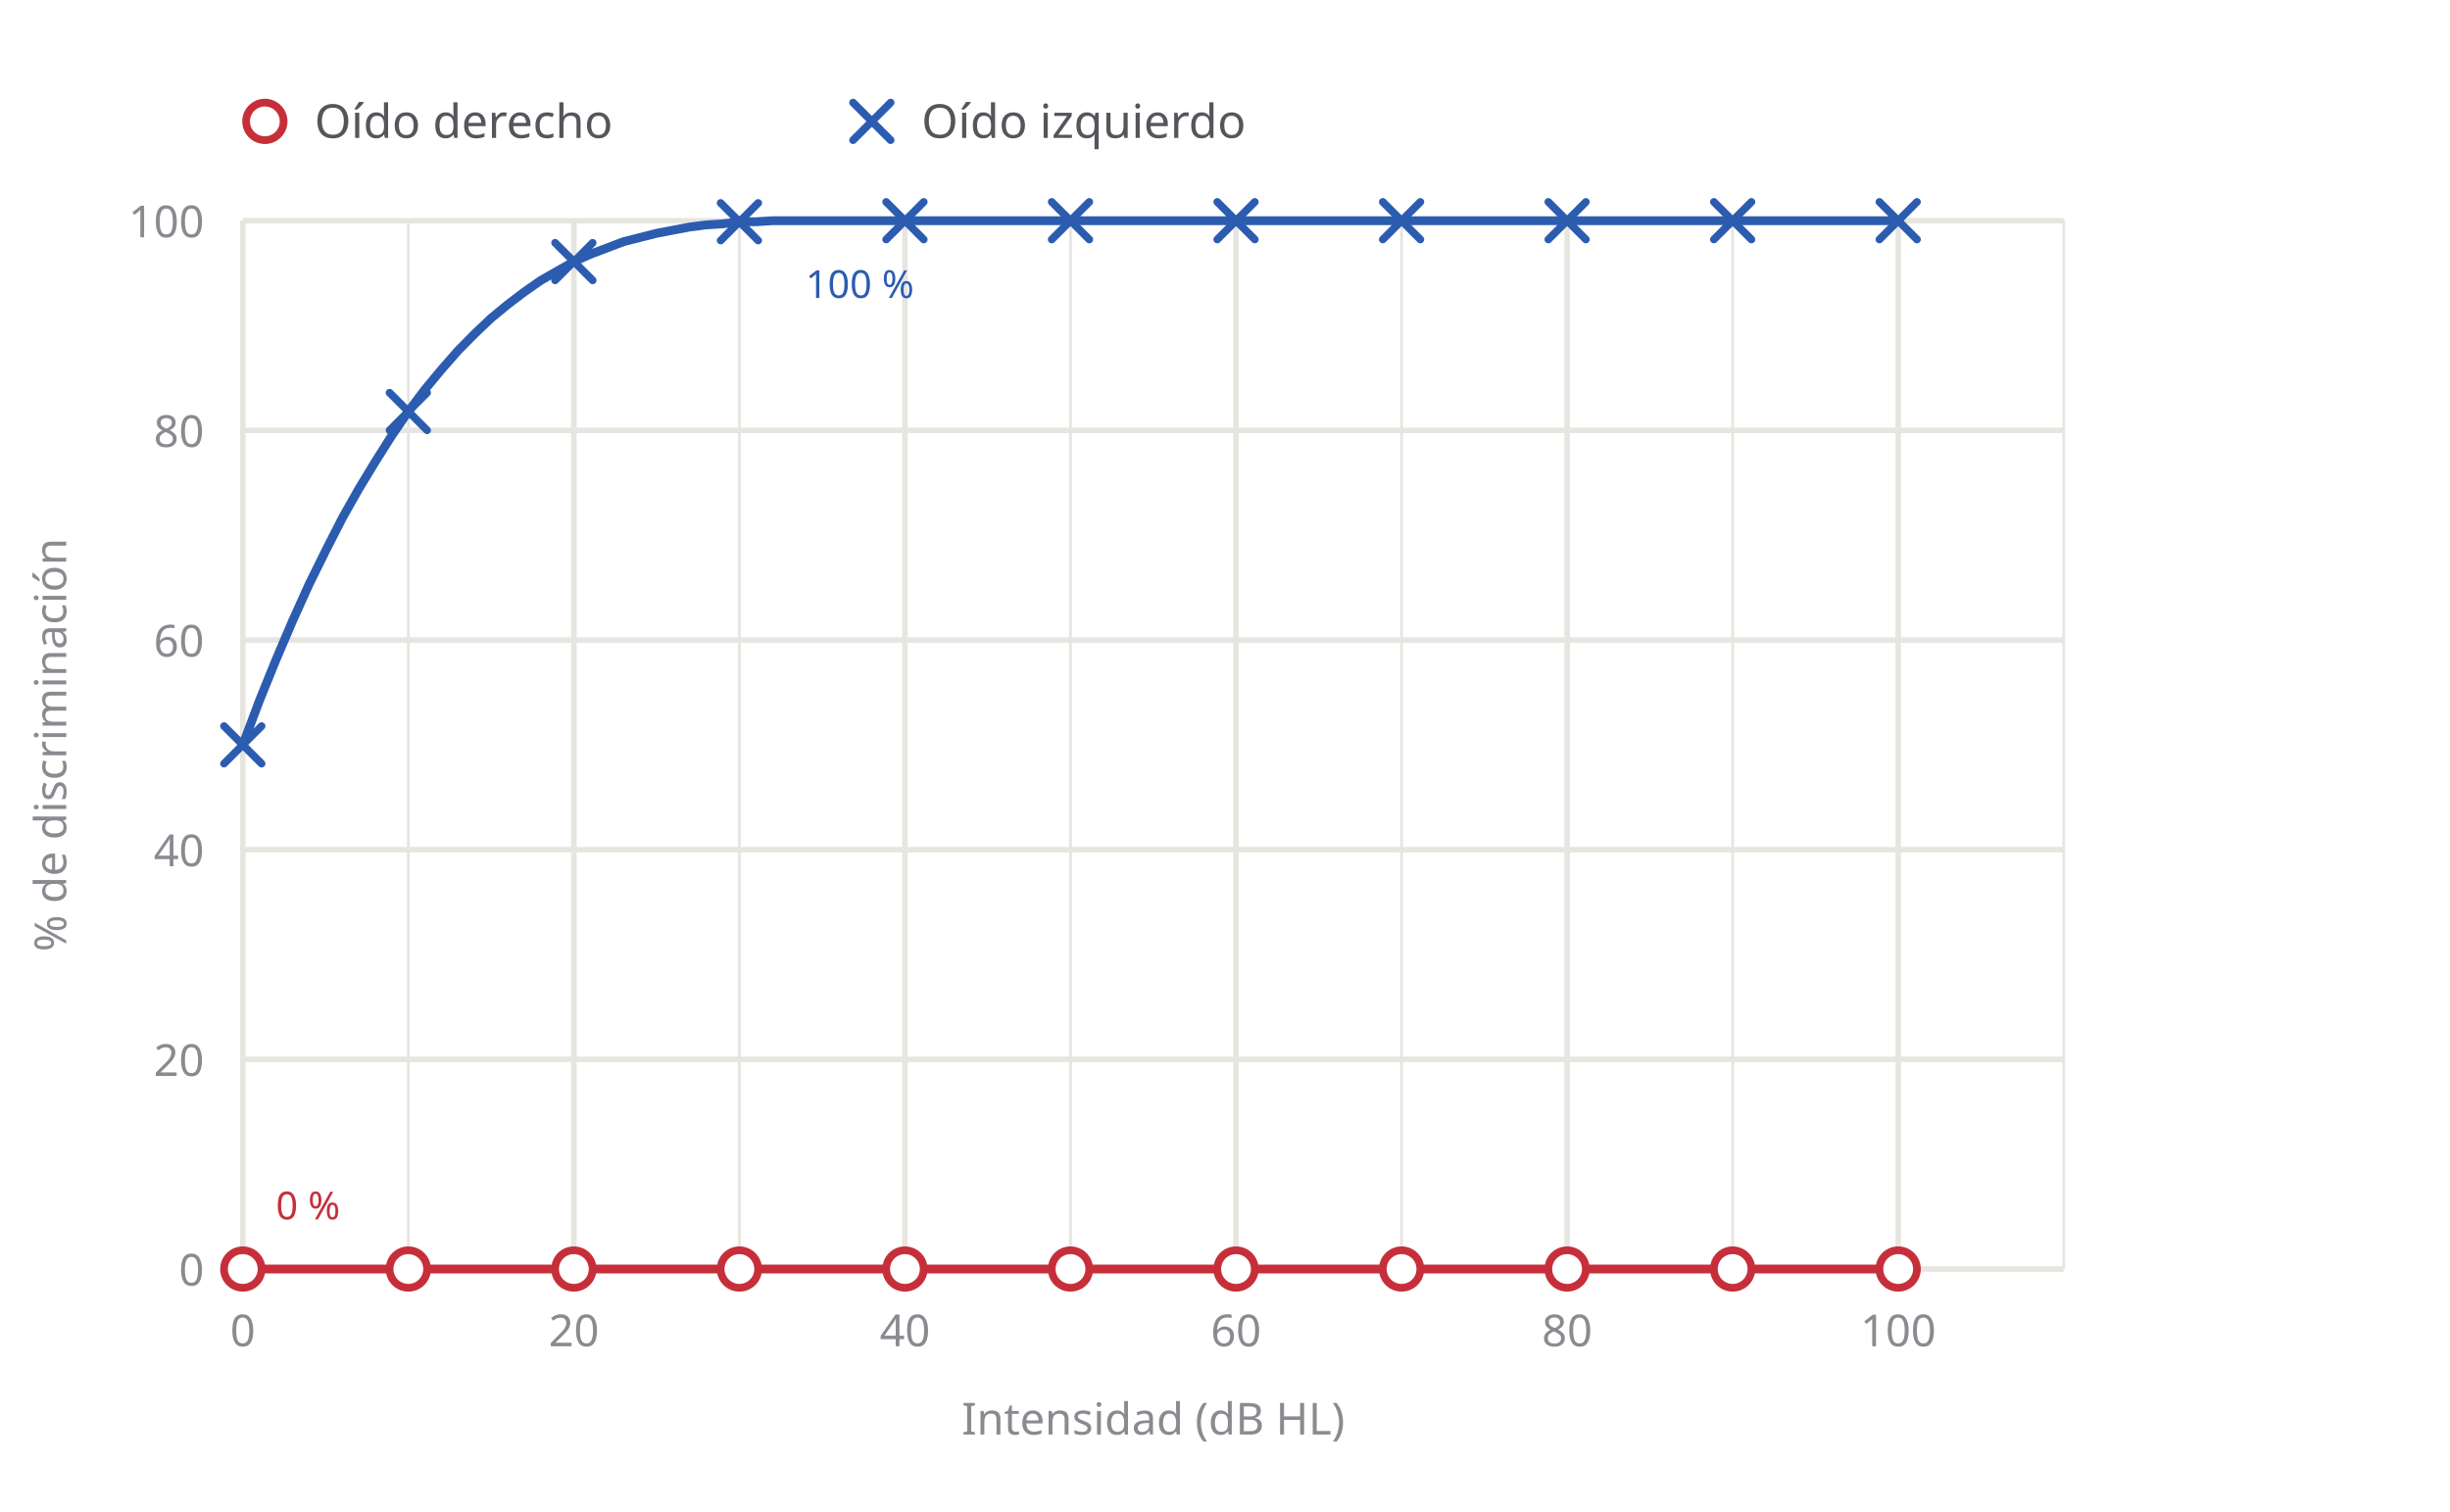
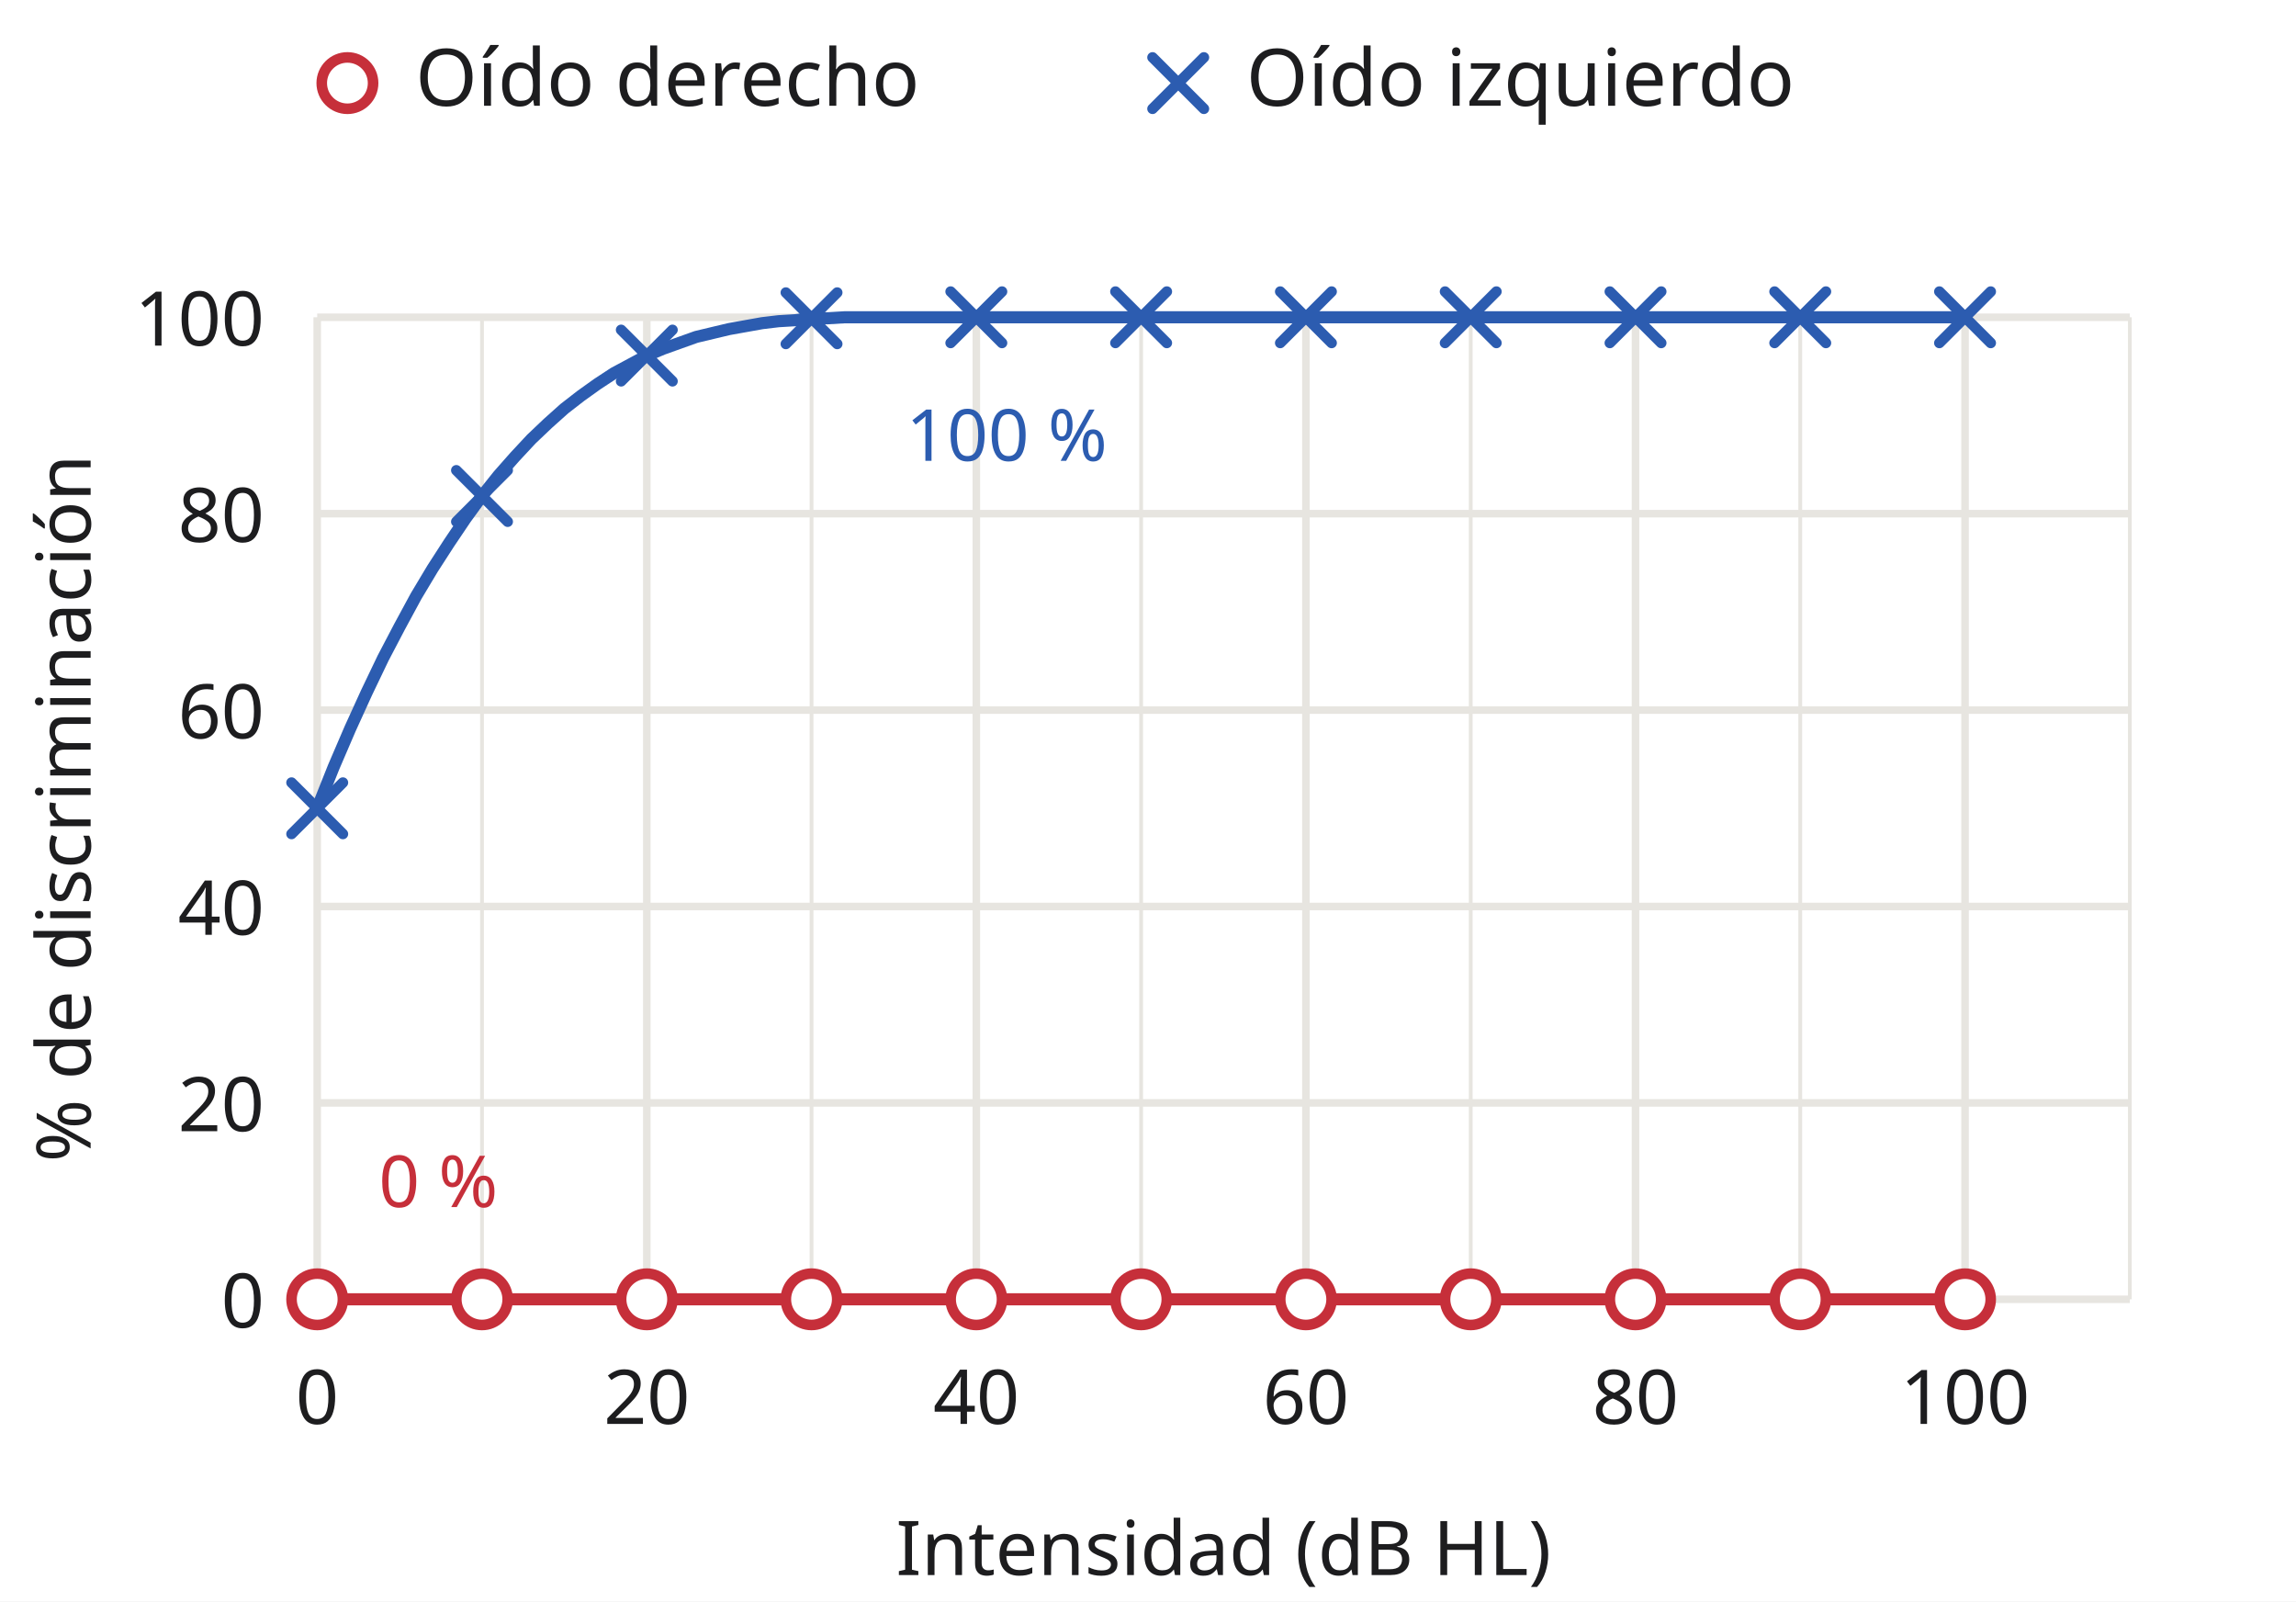
- <svg xmlns="http://www.w3.org/2000/svg" viewBox="0 0 444 274" width="444" height="274" font-family="'Plus Jakarta Sans', sans-serif">
+ <svg xmlns="http://www.w3.org/2000/svg" viewBox="0 0 304 212" width="304" height="212" font-family="'Plus Jakarta Sans', sans-serif">
  <rect width="100%" height="100%" fill="#ffffff" />
-   <line x1="44" y1="40" x2="44" y2="230" stroke="#e7e5e0" stroke-width="1" />
-   <text x="44" y="244" font-size="8" fill="#8a8a90" text-anchor="middle" font-weight="400">0</text>
-   <line x1="74" y1="40" x2="74" y2="230" stroke="#e7e5e0" stroke-width="0.5" />
-   <line x1="104" y1="40" x2="104" y2="230" stroke="#e7e5e0" stroke-width="1" />
-   <text x="104" y="244" font-size="8" fill="#8a8a90" text-anchor="middle" font-weight="400">20</text>
-   <line x1="134" y1="40" x2="134" y2="230" stroke="#e7e5e0" stroke-width="0.5" />
-   <line x1="164" y1="40" x2="164" y2="230" stroke="#e7e5e0" stroke-width="1" />
-   <text x="164" y="244" font-size="8" fill="#8a8a90" text-anchor="middle" font-weight="400">40</text>
-   <line x1="194" y1="40" x2="194" y2="230" stroke="#e7e5e0" stroke-width="0.5" />
-   <line x1="224" y1="40" x2="224" y2="230" stroke="#e7e5e0" stroke-width="1" />
-   <text x="224" y="244" font-size="8" fill="#8a8a90" text-anchor="middle" font-weight="400">60</text>
-   <line x1="254" y1="40" x2="254" y2="230" stroke="#e7e5e0" stroke-width="0.5" />
-   <line x1="284" y1="40" x2="284" y2="230" stroke="#e7e5e0" stroke-width="1" />
-   <text x="284" y="244" font-size="8" fill="#8a8a90" text-anchor="middle" font-weight="400">80</text>
-   <line x1="314" y1="40" x2="314" y2="230" stroke="#e7e5e0" stroke-width="0.5" />
-   <line x1="344" y1="40" x2="344" y2="230" stroke="#e7e5e0" stroke-width="1" />
-   <text x="344" y="244" font-size="8" fill="#8a8a90" text-anchor="middle" font-weight="400">100</text>
-   <line x1="374" y1="40" x2="374" y2="230" stroke="#e7e5e0" stroke-width="0.5" />
-   <line x1="44" y1="230" x2="374" y2="230" stroke="#e7e5e0" stroke-width="1" />
-   <text x="37" y="233" font-size="8" fill="#8a8a90" text-anchor="end" font-weight="400">0</text>
-   <line x1="44" y1="192" x2="374" y2="192" stroke="#e7e5e0" stroke-width="1" />
-   <text x="37" y="195" font-size="8" fill="#8a8a90" text-anchor="end" font-weight="400">20</text>
-   <line x1="44" y1="154" x2="374" y2="154" stroke="#e7e5e0" stroke-width="1" />
-   <text x="37" y="157" font-size="8" fill="#8a8a90" text-anchor="end" font-weight="400">40</text>
-   <line x1="44" y1="116" x2="374" y2="116" stroke="#e7e5e0" stroke-width="1" />
-   <text x="37" y="119" font-size="8" fill="#8a8a90" text-anchor="end" font-weight="400">60</text>
-   <line x1="44" y1="78" x2="374" y2="78" stroke="#e7e5e0" stroke-width="1" />
-   <text x="37" y="81" font-size="8" fill="#8a8a90" text-anchor="end" font-weight="400">80</text>
-   <line x1="44" y1="40" x2="374" y2="40" stroke="#e7e5e0" stroke-width="1" />
-   <text x="37" y="43" font-size="8" fill="#8a8a90" text-anchor="end" font-weight="400">100</text>
-   <circle cx="48" cy="22" r="3.4" fill="#ffffff" stroke="#c62f3a" stroke-width="1.4" />
-   <text x="57" y="25" font-size="8.5" fill="#55555b" text-anchor="start" font-weight="400">Oído derecho</text>
-   <path d="M154.60,18.60 L161.40,25.40 M154.60,25.40 L161.40,18.60" fill="none" stroke="#2c5cb0" stroke-width="1.4" stroke-linejoin="round" stroke-linecap="round" />
-   <text x="167" y="25" font-size="8.5" fill="#55555b" text-anchor="start" font-weight="400">Oído izquierdo</text>
-   <path d="M44,230 L47,230 L50,230 L53,230 L56,230 L59,230 L62,230 L65,230 L68,230 L71,230 L74,230 L77,230 L80,230 L83,230 L86,230 L89,230 L92,230 L95,230 L98,230 L101,230 L104,230 L107,230 L110,230 L113,230 L116,230 L119,230 L122,230 L125,230 L128,230 L131,230 L134,230 L137,230 L140,230 L143,230 L146,230 L149,230 L152,230 L155,230 L158,230 L161,230 L164,230 L167,230 L170,230 L173,230 L176,230 L179,230 L182,230 L185,230 L188,230 L191,230 L194,230 L197,230 L200,230 L203,230 L206,230 L209,230 L212,230 L215,230 L218,230 L221,230 L224,230 L227,230 L230,230 L233,230 L236,230 L239,230 L242,230 L245,230 L248,230 L251,230 L254,230 L257,230 L260,230 L263,230 L266,230 L269,230 L272,230 L275,230 L278,230 L281,230 L284,230 L287,230 L290,230 L293,230 L296,230 L299,230 L302,230 L305,230 L308,230 L311,230 L314,230 L317,230 L320,230 L323,230 L326,230 L329,230 L332,230 L335,230 L338,230 L341,230 L344,230" fill="none" stroke="#c62f3a" stroke-width="1.6" stroke-opacity="1.0" stroke-linejoin="round" stroke-linecap="round" />
-   <circle cx="44" cy="230" r="3.4" fill="#ffffff" stroke="#c62f3a" stroke-width="1.4" />
-   <circle cx="74" cy="230" r="3.4" fill="#ffffff" stroke="#c62f3a" stroke-width="1.4" />
-   <circle cx="104" cy="230" r="3.4" fill="#ffffff" stroke="#c62f3a" stroke-width="1.4" />
-   <circle cx="134" cy="230" r="3.4" fill="#ffffff" stroke="#c62f3a" stroke-width="1.4" />
-   <circle cx="164" cy="230" r="3.4" fill="#ffffff" stroke="#c62f3a" stroke-width="1.4" />
-   <circle cx="194" cy="230" r="3.4" fill="#ffffff" stroke="#c62f3a" stroke-width="1.4" />
-   <circle cx="224" cy="230" r="3.4" fill="#ffffff" stroke="#c62f3a" stroke-width="1.4" />
-   <circle cx="254" cy="230" r="3.4" fill="#ffffff" stroke="#c62f3a" stroke-width="1.4" />
-   <circle cx="284" cy="230" r="3.4" fill="#ffffff" stroke="#c62f3a" stroke-width="1.4" />
-   <circle cx="314" cy="230" r="3.4" fill="#ffffff" stroke="#c62f3a" stroke-width="1.4" />
-   <circle cx="344" cy="230" r="3.4" fill="#ffffff" stroke="#c62f3a" stroke-width="1.4" />
-   <text x="50" y="221" font-size="7" fill="#c62f3a" text-anchor="start" font-weight="400">0 %</text>
-   <path d="M44,135 L47,127.02 L50,119.61 L53,112.58 L56,105.93 L59,99.85 L62,93.96 L65,88.64 L68,83.7 L71,78.95 L74,74.58 L77,70.59 L80,66.98 L83,63.56 L86,60.52 L89,57.67 L92,55.2 L95,52.92 L98,50.83 L101,49.12 L104,47.41 L107,46.08 L110,44.94 L113,43.8 L116,43.04 L119,42.28 L122,41.71 L125,41.14 L128,40.76 L131,40.57 L134,40.19 L137,40.19 L140,40 L143,40 L146,40 L149,40 L152,40 L155,40 L158,40 L161,40 L164,40 L167,40 L170,40 L173,40 L176,40 L179,40 L182,40 L185,40 L188,40 L191,40 L194,40 L197,40 L200,40 L203,40 L206,40 L209,40 L212,40 L215,40 L218,40 L221,40 L224,40 L227,40 L230,40 L233,40 L236,40 L239,40 L242,40 L245,40 L248,40 L251,40 L254,40 L257,40 L260,40 L263,40 L266,40 L269,40 L272,40 L275,40 L278,40 L281,40 L284,40 L287,40 L290,40 L293,40 L296,40 L299,40 L302,40 L305,40 L308,40 L311,40 L314,40 L317,40 L320,40 L323,40 L326,40 L329,40 L332,40 L335,40 L338,40 L341,40 L344,40" fill="none" stroke="#2c5cb0" stroke-width="1.6" stroke-opacity="1.0" stroke-linejoin="round" stroke-linecap="round" />
-   <path d="M40.60,131.60 L47.40,138.40 M40.60,138.40 L47.40,131.60" fill="none" stroke="#2c5cb0" stroke-width="1.4" stroke-linejoin="round" stroke-linecap="round" />
-   <path d="M70.60,71.18 L77.40,77.98 M70.60,77.98 L77.40,71.18" fill="none" stroke="#2c5cb0" stroke-width="1.4" stroke-linejoin="round" stroke-linecap="round" />
-   <path d="M100.60,44.01 L107.40,50.81 M100.60,50.81 L107.40,44.01" fill="none" stroke="#2c5cb0" stroke-width="1.4" stroke-linejoin="round" stroke-linecap="round" />
-   <path d="M130.60,36.79 L137.40,43.59 M130.60,43.59 L137.40,36.79" fill="none" stroke="#2c5cb0" stroke-width="1.4" stroke-linejoin="round" stroke-linecap="round" />
-   <path d="M160.60,36.60 L167.40,43.40 M160.60,43.40 L167.40,36.60" fill="none" stroke="#2c5cb0" stroke-width="1.4" stroke-linejoin="round" stroke-linecap="round" />
-   <path d="M190.60,36.60 L197.40,43.40 M190.60,43.40 L197.40,36.60" fill="none" stroke="#2c5cb0" stroke-width="1.4" stroke-linejoin="round" stroke-linecap="round" />
-   <path d="M220.60,36.60 L227.40,43.40 M220.60,43.40 L227.40,36.60" fill="none" stroke="#2c5cb0" stroke-width="1.4" stroke-linejoin="round" stroke-linecap="round" />
-   <path d="M250.60,36.60 L257.40,43.40 M250.60,43.40 L257.40,36.60" fill="none" stroke="#2c5cb0" stroke-width="1.4" stroke-linejoin="round" stroke-linecap="round" />
-   <path d="M280.60,36.60 L287.40,43.40 M280.60,43.40 L287.40,36.60" fill="none" stroke="#2c5cb0" stroke-width="1.4" stroke-linejoin="round" stroke-linecap="round" />
-   <path d="M310.60,36.60 L317.40,43.40 M310.60,43.40 L317.40,36.60" fill="none" stroke="#2c5cb0" stroke-width="1.4" stroke-linejoin="round" stroke-linecap="round" />
-   <path d="M340.60,36.60 L347.40,43.40 M340.60,43.40 L347.40,36.60" fill="none" stroke="#2c5cb0" stroke-width="1.4" stroke-linejoin="round" stroke-linecap="round" />
-   <text x="146" y="54" font-size="7" fill="#2c5cb0" text-anchor="start" font-weight="400">100 %</text>
-   <text x="209" y="260" font-size="8" fill="#8a8a90" text-anchor="middle" font-weight="400">Intensidad (dB HL)</text>
-   <text x="12" y="135" font-size="8" fill="#8a8a90" text-anchor="middle" font-weight="400" transform="rotate(-90 12 135.0)">% de discriminación</text>
+   <line x1="42" y1="42" x2="42" y2="172" stroke="#e7e5e0" stroke-width="1" />
+   <text x="42" y="188.5" font-size="10" fill="#1d1d1f" text-anchor="middle" font-weight="400">0</text>
+   <line x1="63.82" y1="42" x2="63.82" y2="172" stroke="#e7e5e0" stroke-width="0.5" />
+   <line x1="85.64" y1="42" x2="85.64" y2="172" stroke="#e7e5e0" stroke-width="1" />
+   <text x="85.64" y="188.5" font-size="10" fill="#1d1d1f" text-anchor="middle" font-weight="400">20</text>
+   <line x1="107.45" y1="42" x2="107.45" y2="172" stroke="#e7e5e0" stroke-width="0.5" />
+   <line x1="129.27" y1="42" x2="129.27" y2="172" stroke="#e7e5e0" stroke-width="1" />
+   <text x="129.27" y="188.5" font-size="10" fill="#1d1d1f" text-anchor="middle" font-weight="400">40</text>
+   <line x1="151.09" y1="42" x2="151.09" y2="172" stroke="#e7e5e0" stroke-width="0.5" />
+   <line x1="172.91" y1="42" x2="172.91" y2="172" stroke="#e7e5e0" stroke-width="1" />
+   <text x="172.91" y="188.5" font-size="10" fill="#1d1d1f" text-anchor="middle" font-weight="400">60</text>
+   <line x1="194.73" y1="42" x2="194.73" y2="172" stroke="#e7e5e0" stroke-width="0.5" />
+   <line x1="216.55" y1="42" x2="216.55" y2="172" stroke="#e7e5e0" stroke-width="1" />
+   <text x="216.55" y="188.5" font-size="10" fill="#1d1d1f" text-anchor="middle" font-weight="400">80</text>
+   <line x1="238.36" y1="42" x2="238.36" y2="172" stroke="#e7e5e0" stroke-width="0.5" />
+   <line x1="260.18" y1="42" x2="260.18" y2="172" stroke="#e7e5e0" stroke-width="1" />
+   <text x="260.18" y="188.5" font-size="10" fill="#1d1d1f" text-anchor="middle" font-weight="400">100</text>
+   <line x1="282" y1="42" x2="282" y2="172" stroke="#e7e5e0" stroke-width="0.5" />
+   <line x1="42" y1="172" x2="282" y2="172" stroke="#e7e5e0" stroke-width="1" />
+   <text x="35" y="175.75" font-size="10" fill="#1d1d1f" text-anchor="end" font-weight="400">0</text>
+   <line x1="42" y1="146" x2="282" y2="146" stroke="#e7e5e0" stroke-width="1" />
+   <text x="35" y="149.75" font-size="10" fill="#1d1d1f" text-anchor="end" font-weight="400">20</text>
+   <line x1="42" y1="120" x2="282" y2="120" stroke="#e7e5e0" stroke-width="1" />
+   <text x="35" y="123.75" font-size="10" fill="#1d1d1f" text-anchor="end" font-weight="400">40</text>
+   <line x1="42" y1="94" x2="282" y2="94" stroke="#e7e5e0" stroke-width="1" />
+   <text x="35" y="97.75" font-size="10" fill="#1d1d1f" text-anchor="end" font-weight="400">60</text>
+   <line x1="42" y1="68" x2="282" y2="68" stroke="#e7e5e0" stroke-width="1" />
+   <text x="35" y="71.75" font-size="10" fill="#1d1d1f" text-anchor="end" font-weight="400">80</text>
+   <line x1="42" y1="42" x2="282" y2="42" stroke="#e7e5e0" stroke-width="1" />
+   <text x="35" y="45.75" font-size="10" fill="#1d1d1f" text-anchor="end" font-weight="400">100</text>
+   <circle cx="46" cy="11" r="3.4" fill="#ffffff" stroke="#c62f3a" stroke-width="1.4" />
+   <text x="55" y="14" font-size="10.5" fill="#1d1d1f" text-anchor="start" font-weight="400">Oído derecho</text>
+   <path d="M152.60,7.60 L159.40,14.40 M152.60,14.40 L159.40,7.60" fill="none" stroke="#2c5cb0" stroke-width="1.4" stroke-linejoin="round" stroke-linecap="round" />
+   <text x="165" y="14" font-size="10.5" fill="#1d1d1f" text-anchor="start" font-weight="400">Oído izquierdo</text>
+   <path d="M42,172 L44.18,172 L46.36,172 L48.55,172 L50.73,172 L52.91,172 L55.09,172 L57.27,172 L59.45,172 L61.64,172 L63.82,172 L66,172 L68.18,172 L70.36,172 L72.55,172 L74.73,172 L76.91,172 L79.09,172 L81.27,172 L83.45,172 L85.64,172 L87.82,172 L90,172 L92.18,172 L94.36,172 L96.55,172 L98.73,172 L100.91,172 L103.09,172 L105.27,172 L107.45,172 L109.64,172 L111.82,172 L114,172 L116.18,172 L118.36,172 L120.55,172 L122.73,172 L124.91,172 L127.09,172 L129.27,172 L131.45,172 L133.64,172 L135.82,172 L138,172 L140.18,172 L142.36,172 L144.55,172 L146.73,172 L148.91,172 L151.09,172 L153.27,172 L155.45,172 L157.64,172 L159.82,172 L162,172 L164.18,172 L166.36,172 L168.55,172 L170.73,172 L172.91,172 L175.09,172 L177.27,172 L179.45,172 L181.64,172 L183.82,172 L186,172 L188.18,172 L190.36,172 L192.55,172 L194.73,172 L196.91,172 L199.09,172 L201.27,172 L203.45,172 L205.64,172 L207.82,172 L210,172 L212.18,172 L214.36,172 L216.55,172 L218.73,172 L220.91,172 L223.09,172 L225.27,172 L227.45,172 L229.64,172 L231.82,172 L234,172 L236.18,172 L238.36,172 L240.55,172 L242.73,172 L244.91,172 L247.09,172 L249.27,172 L251.45,172 L253.64,172 L255.82,172 L258,172 L260.18,172" fill="none" stroke="#c62f3a" stroke-width="1.6" stroke-opacity="1.0" stroke-linejoin="round" stroke-linecap="round" />
+   <circle cx="42" cy="172" r="3.4" fill="#ffffff" stroke="#c62f3a" stroke-width="1.4" />
+   <circle cx="63.82" cy="172" r="3.4" fill="#ffffff" stroke="#c62f3a" stroke-width="1.4" />
+   <circle cx="85.64" cy="172" r="3.4" fill="#ffffff" stroke="#c62f3a" stroke-width="1.4" />
+   <circle cx="107.45" cy="172" r="3.4" fill="#ffffff" stroke="#c62f3a" stroke-width="1.4" />
+   <circle cx="129.27" cy="172" r="3.4" fill="#ffffff" stroke="#c62f3a" stroke-width="1.4" />
+   <circle cx="151.09" cy="172" r="3.4" fill="#ffffff" stroke="#c62f3a" stroke-width="1.4" />
+   <circle cx="172.91" cy="172" r="3.4" fill="#ffffff" stroke="#c62f3a" stroke-width="1.4" />
+   <circle cx="194.73" cy="172" r="3.4" fill="#ffffff" stroke="#c62f3a" stroke-width="1.4" />
+   <circle cx="216.55" cy="172" r="3.4" fill="#ffffff" stroke="#c62f3a" stroke-width="1.4" />
+   <circle cx="238.36" cy="172" r="3.4" fill="#ffffff" stroke="#c62f3a" stroke-width="1.4" />
+   <circle cx="260.18" cy="172" r="3.4" fill="#ffffff" stroke="#c62f3a" stroke-width="1.4" />
+   <text x="50.14" y="159.79" font-size="9.5" fill="#c62f3a" text-anchor="start" font-weight="400">0 %</text>
+   <path d="M42,107 L44.18,101.54 L46.36,96.47 L48.55,91.66 L50.73,87.11 L52.91,82.95 L55.09,78.92 L57.27,75.28 L59.45,71.9 L61.64,68.65 L63.82,65.66 L66,62.93 L68.18,60.46 L70.36,58.12 L72.55,56.04 L74.73,54.09 L76.91,52.4 L79.09,50.84 L81.27,49.41 L83.45,48.24 L85.64,47.07 L87.82,46.16 L90,45.38 L92.18,44.6 L94.36,44.08 L96.55,43.56 L98.73,43.17 L100.91,42.78 L103.09,42.52 L105.27,42.39 L107.45,42.13 L109.64,42.13 L111.82,42 L114,42 L116.18,42 L118.36,42 L120.55,42 L122.73,42 L124.91,42 L127.09,42 L129.27,42 L131.45,42 L133.64,42 L135.82,42 L138,42 L140.18,42 L142.36,42 L144.55,42 L146.73,42 L148.91,42 L151.09,42 L153.27,42 L155.45,42 L157.64,42 L159.82,42 L162,42 L164.18,42 L166.36,42 L168.55,42 L170.73,42 L172.91,42 L175.09,42 L177.27,42 L179.45,42 L181.64,42 L183.82,42 L186,42 L188.18,42 L190.36,42 L192.55,42 L194.73,42 L196.91,42 L199.09,42 L201.27,42 L203.45,42 L205.64,42 L207.82,42 L210,42 L212.18,42 L214.36,42 L216.55,42 L218.73,42 L220.91,42 L223.09,42 L225.27,42 L227.45,42 L229.64,42 L231.82,42 L234,42 L236.18,42 L238.36,42 L240.55,42 L242.73,42 L244.91,42 L247.09,42 L249.27,42 L251.45,42 L253.64,42 L255.82,42 L258,42 L260.18,42" fill="none" stroke="#2c5cb0" stroke-width="1.6" stroke-opacity="1.0" stroke-linejoin="round" stroke-linecap="round" />
+   <path d="M38.60,103.60 L45.40,110.40 M38.60,110.40 L45.40,103.60" fill="none" stroke="#2c5cb0" stroke-width="1.4" stroke-linejoin="round" stroke-linecap="round" />
+   <path d="M60.42,62.26 L67.22,69.06 M60.42,69.06 L67.22,62.26" fill="none" stroke="#2c5cb0" stroke-width="1.4" stroke-linejoin="round" stroke-linecap="round" />
+   <path d="M82.24,43.67 L89.04,50.47 M82.24,50.47 L89.04,43.67" fill="none" stroke="#2c5cb0" stroke-width="1.4" stroke-linejoin="round" stroke-linecap="round" />
+   <path d="M104.05,38.73 L110.85,45.53 M104.05,45.53 L110.85,38.73" fill="none" stroke="#2c5cb0" stroke-width="1.4" stroke-linejoin="round" stroke-linecap="round" />
+   <path d="M125.87,38.60 L132.67,45.40 M125.87,45.40 L132.67,38.60" fill="none" stroke="#2c5cb0" stroke-width="1.4" stroke-linejoin="round" stroke-linecap="round" />
+   <path d="M147.69,38.60 L154.49,45.40 M147.69,45.40 L154.49,38.60" fill="none" stroke="#2c5cb0" stroke-width="1.4" stroke-linejoin="round" stroke-linecap="round" />
+   <path d="M169.51,38.60 L176.31,45.40 M169.51,45.40 L176.31,38.60" fill="none" stroke="#2c5cb0" stroke-width="1.4" stroke-linejoin="round" stroke-linecap="round" />
+   <path d="M191.33,38.60 L198.13,45.40 M191.33,45.40 L198.13,38.60" fill="none" stroke="#2c5cb0" stroke-width="1.4" stroke-linejoin="round" stroke-linecap="round" />
+   <path d="M213.15,38.60 L219.95,45.40 M213.15,45.40 L219.95,38.60" fill="none" stroke="#2c5cb0" stroke-width="1.4" stroke-linejoin="round" stroke-linecap="round" />
+   <path d="M234.96,38.60 L241.76,45.40 M234.96,45.40 L241.76,38.60" fill="none" stroke="#2c5cb0" stroke-width="1.4" stroke-linejoin="round" stroke-linecap="round" />
+   <path d="M256.78,38.60 L263.58,45.40 M256.78,45.40 L263.58,38.60" fill="none" stroke="#2c5cb0" stroke-width="1.4" stroke-linejoin="round" stroke-linecap="round" />
+   <text x="119.96" y="61" font-size="9.5" fill="#2c5cb0" text-anchor="start" font-weight="400">100 %</text>
+   <text x="162" y="208.5" font-size="10" fill="#1d1d1f" text-anchor="middle" font-weight="400">Intensidad (dB HL)</text>
+   <text x="12" y="107" font-size="10" fill="#1d1d1f" text-anchor="middle" font-weight="400" transform="rotate(-90 12 107.0)">% de discriminación</text>
</svg>
